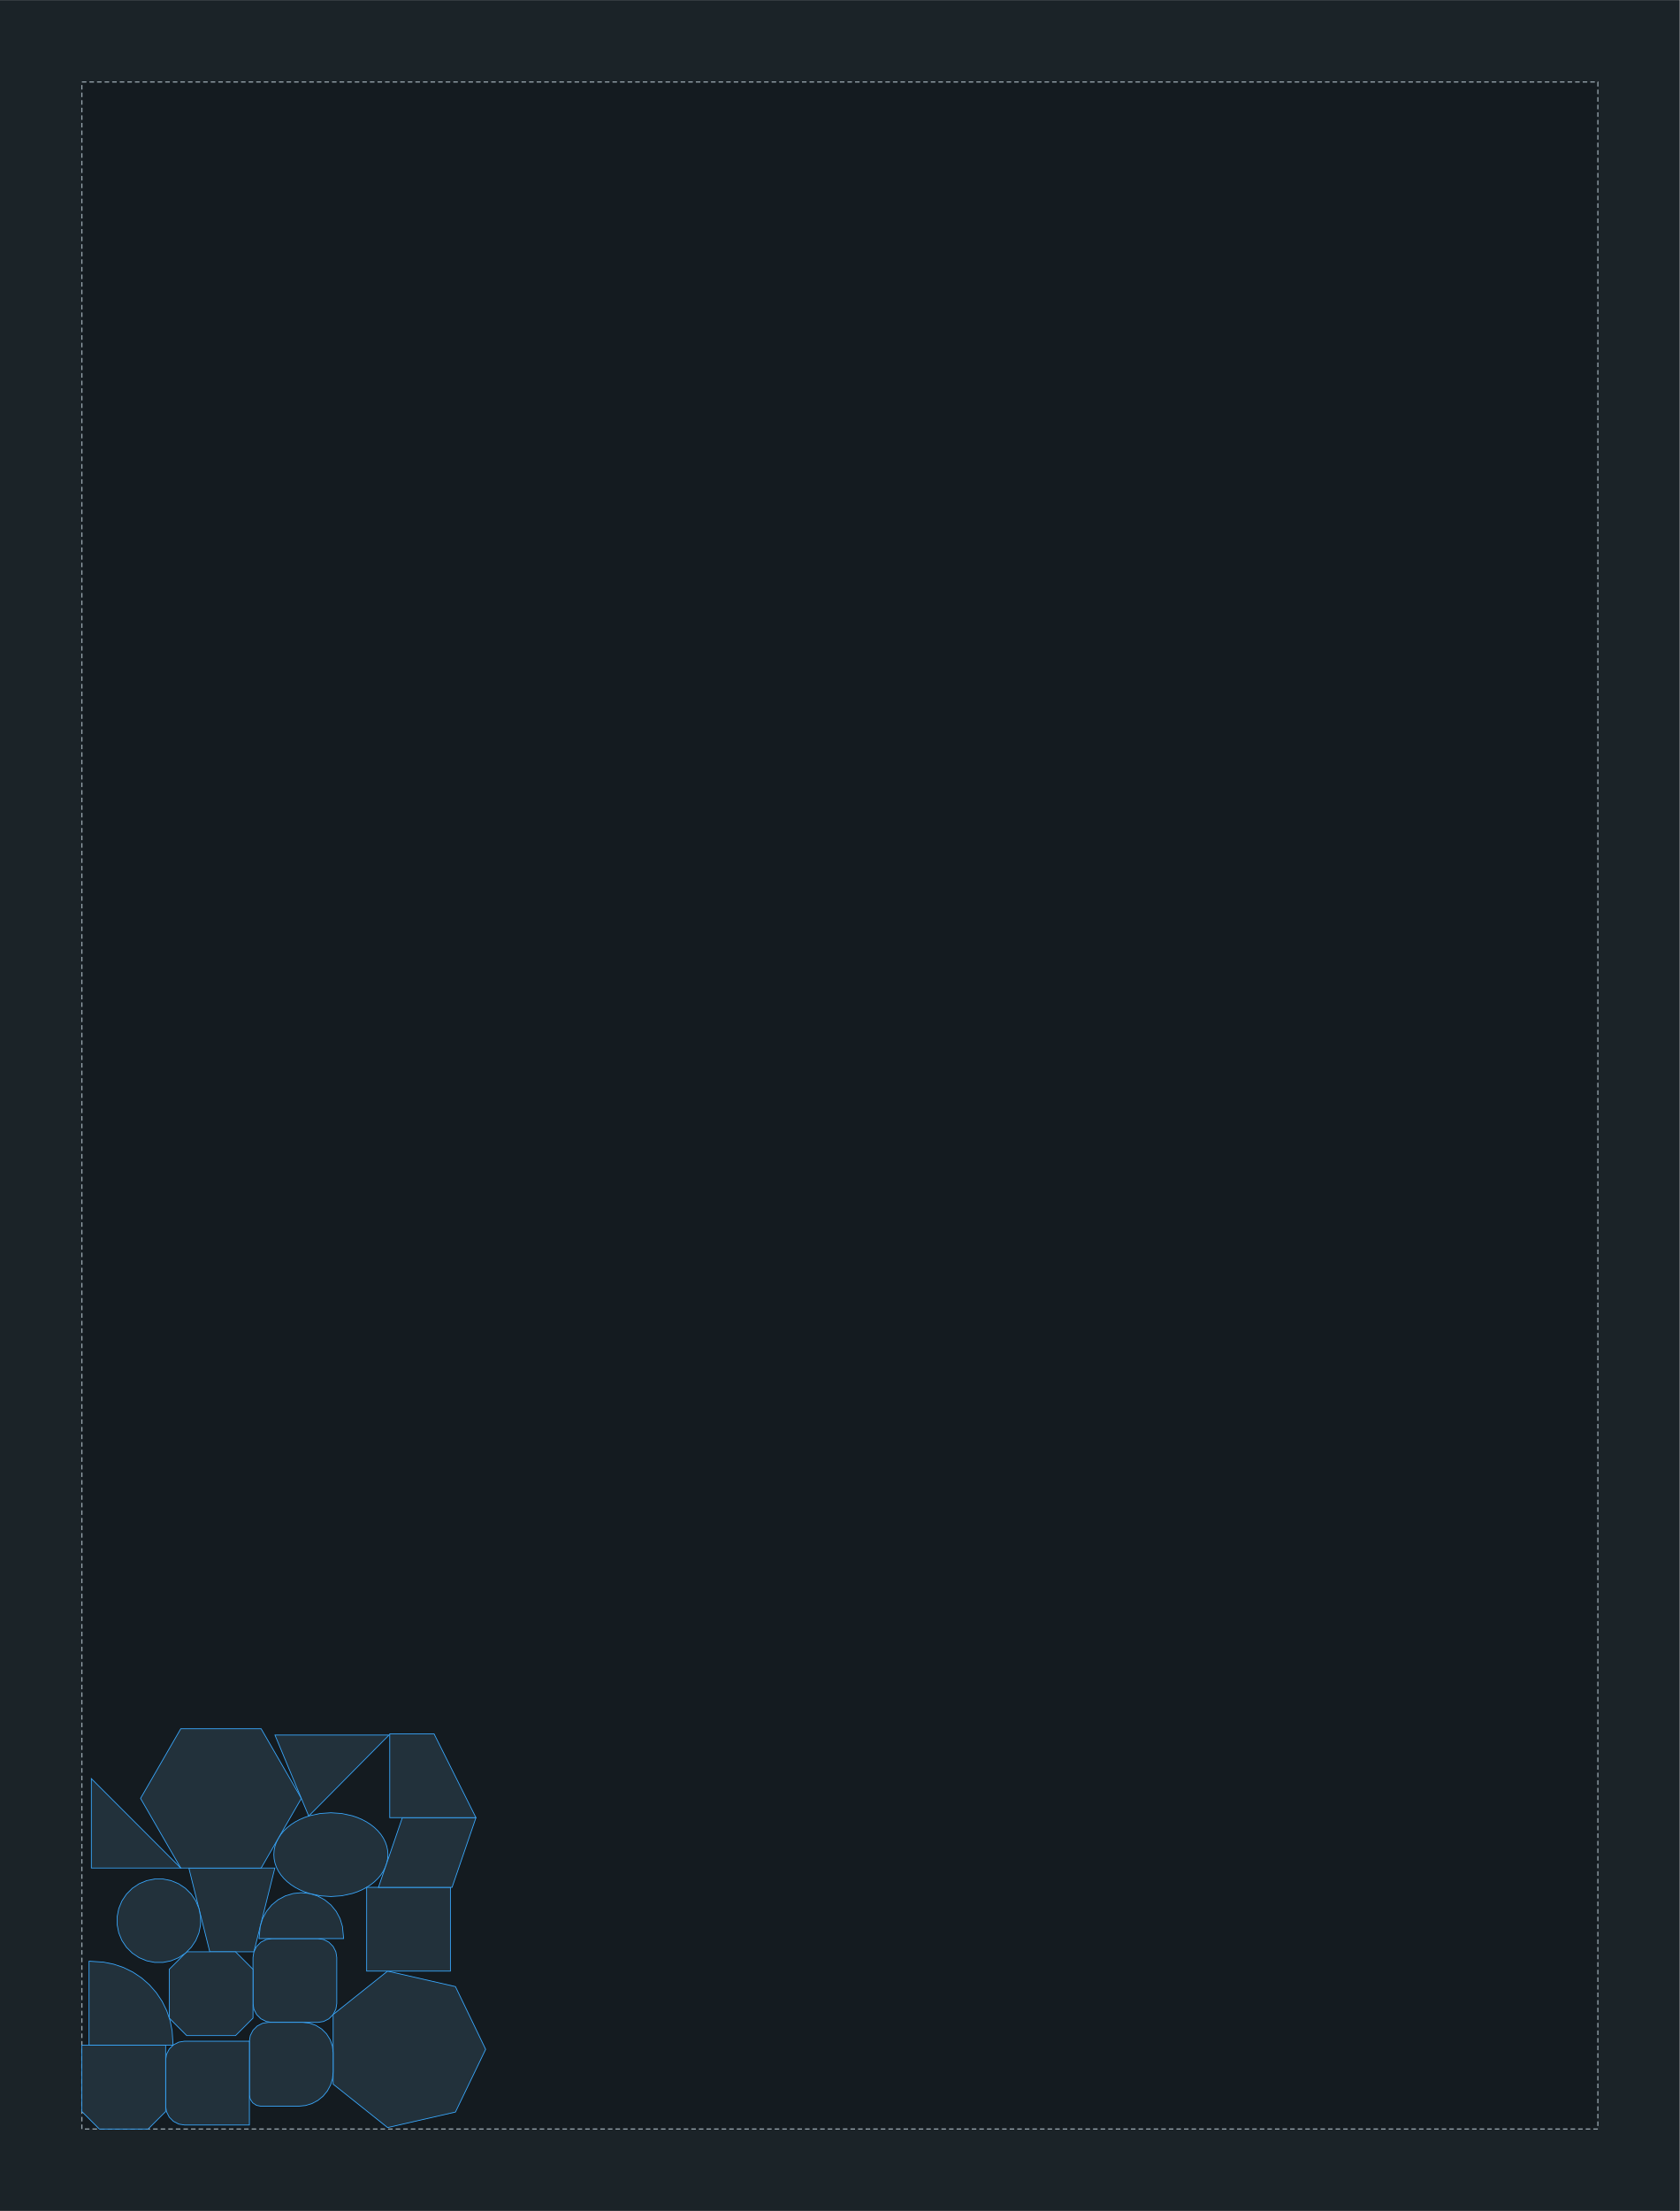
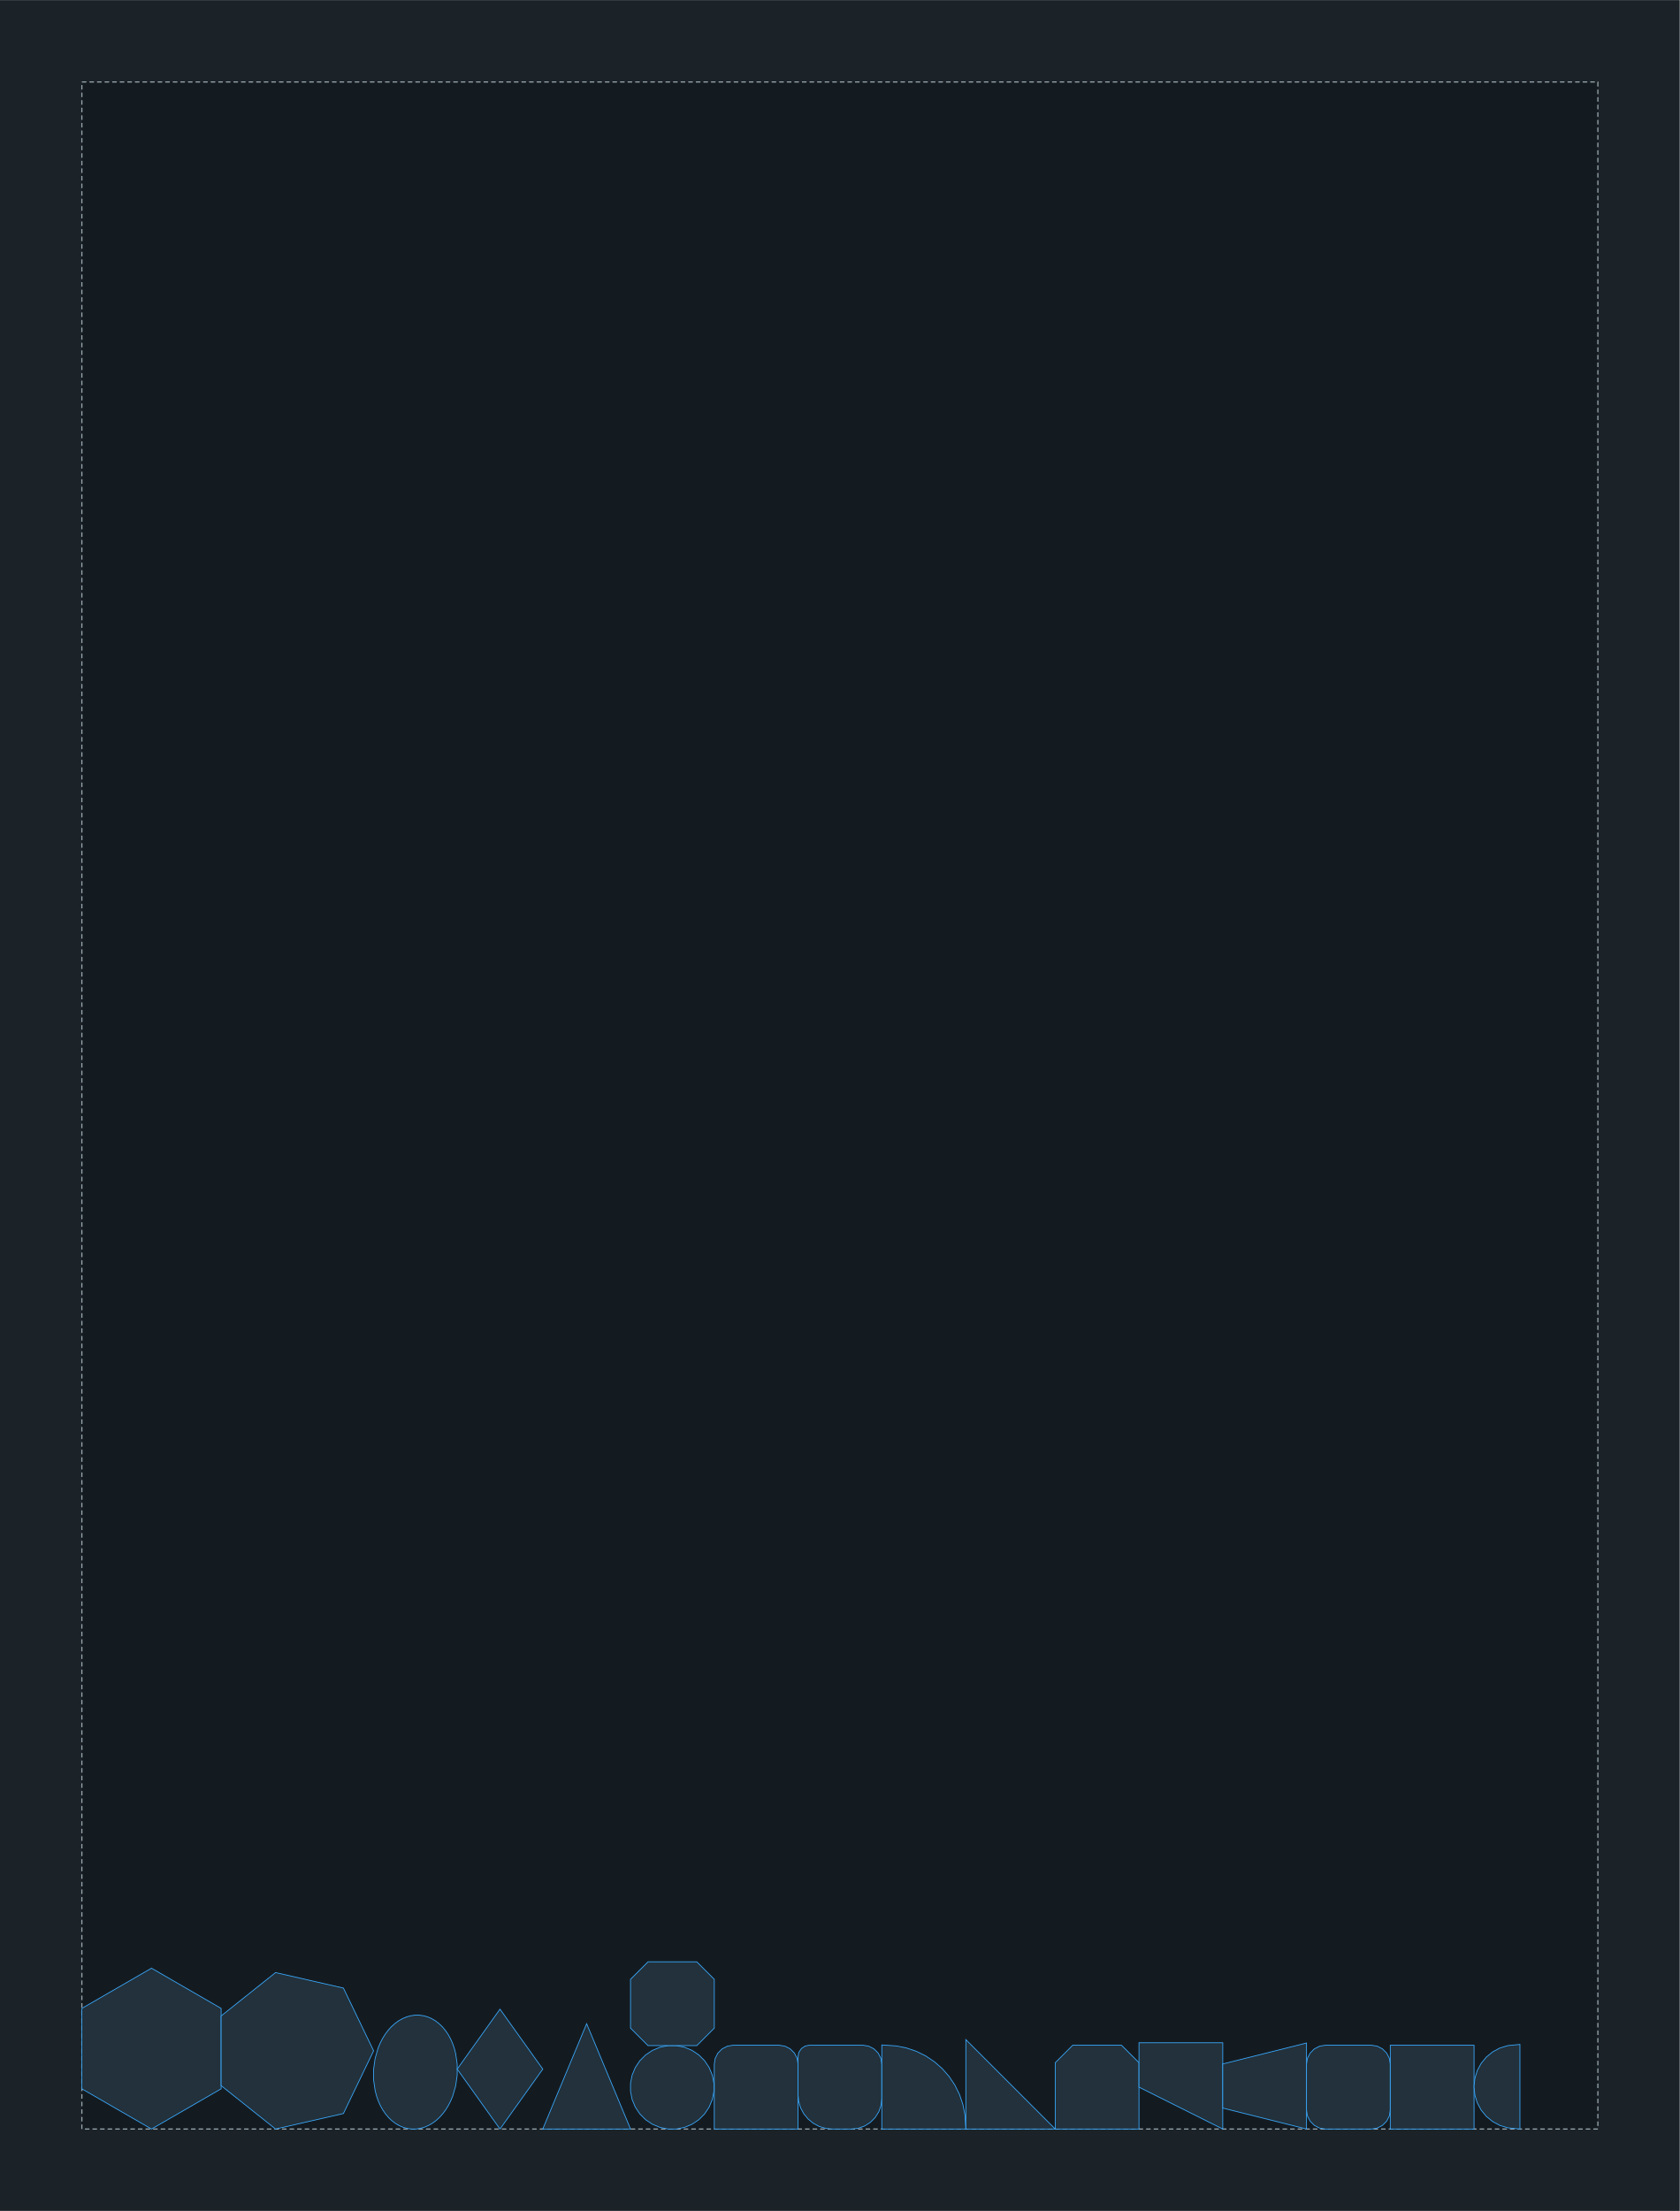
<svg xmlns="http://www.w3.org/2000/svg" viewBox="-108 -2808 2216 2916" width="1000" height="1316">
  <rect x="-108" y="-2808" width="2216" height="2916" fill="#1b2328" />
  <rect x="0" y="-2700" width="2000" height="2700" fill="#141b20" stroke="#9aa7b0" stroke-width="1.5" stroke-dasharray="6 4" />
  <g fill="#22313b" stroke="#39a9ff" stroke-width="1">
-     <polygon points="250.618,-140.66 311.444,-140.66 318.854,-141.834 325.912,-145.43 331.513,-151.031 335.109,-158.089 336.283,-165.499 336.283,-226.325 335.109,-233.735 331.513,-240.793 325.912,-246.394 318.854,-249.99 311.444,-251.164 250.618,-251.164 243.208,-249.99 236.15,-246.394 230.549,-240.793 226.953,-233.735 225.779,-226.325 225.779,-165.499 226.953,-158.089 230.549,-151.031 236.15,-145.43 243.208,-141.834" />
-     <polygon points="254.579,-344.239 141.125,-344.239 168.751,-233.735 226.953,-233.735" />
-     <polygon points="202.702,-233.735 138.352,-233.735 115.275,-210.658 115.275,-146.308 138.352,-123.231 202.702,-123.231 225.779,-146.308 225.779,-210.658" />
-     <polygon points="233.74,-251.164 345.33,-251.164 343.75,-267.201 340.605,-277.57 335.496,-287.127 328.622,-295.503 320.246,-302.377 310.689,-307.486 300.32,-310.631 289.535,-311.693 278.75,-310.631 268.381,-307.486 258.824,-302.377 250.448,-295.503 243.574,-287.127 238.465,-277.57 235.32,-267.201" />
-     <polygon points="403.774,-361.895 403.388,-367.513 402.236,-373.059 400.342,-378.462 397.736,-383.665 394.459,-388.613 390.557,-393.263 386.076,-397.579 381.066,-401.526 375.58,-405.08 369.666,-408.211 363.385,-410.9 356.699,-413.159 342.91,-416.147 328.51,-417.16 314.11,-416.147 300.321,-413.159 293.635,-410.9 287.354,-408.211 281.44,-405.08 275.954,-401.526 270.944,-397.579 266.463,-393.263 262.561,-388.613 259.284,-383.665 256.678,-378.462 254.784,-373.059 253.632,-367.513 253.246,-361.895 253.632,-356.277 254.784,-350.731 256.678,-345.328 259.284,-340.125 262.561,-335.177 266.463,-330.527 270.944,-326.211 275.954,-322.264 281.44,-318.71 287.354,-315.579 293.635,-312.89 300.321,-310.631 314.11,-307.643 328.51,-306.63 342.91,-307.643 356.699,-310.631 363.385,-312.89 369.666,-315.579 375.58,-318.71 381.066,-322.264 386.076,-326.211 390.557,-330.527 394.459,-335.177 397.736,-340.125 400.342,-345.328 402.236,-350.731 403.388,-356.277" />
-     <polygon points="532.691,-105.114 492.846,-187.855 403.313,-208.29 331.513,-151.031 331.513,-59.196 403.313,-1.938 492.846,-22.373" />
-     <polygon points="331.513,-75.15 331.513,-100.703 330.536,-109.372 327.557,-117.887 322.757,-125.525 316.378,-131.904 308.74,-136.704 300.225,-139.683 291.556,-140.66 245.848,-140.66 238.438,-139.486 231.38,-135.89 225.779,-130.289 222.183,-123.231 221.009,-115.821 221.009,-44.891 222.075,-39.532 225.404,-34.551 230.385,-31.222 235.744,-30.156 286.519,-30.156 295.095,-31.001 303.587,-33.577 311.416,-37.761 318.277,-43.392 323.908,-50.253 328.092,-58.082 330.668,-66.574" />
-     <polygon points="375.71,-208.29 486.214,-208.29 486.214,-318.794 375.71,-318.794" />
-     <polygon points="221.009,-5.317 221.009,-115.821 135.344,-115.821 127.934,-114.647 120.876,-111.051 115.275,-105.45 111.679,-98.392 110.505,-90.982 110.505,-30.156 111.679,-22.746 115.275,-15.688 120.876,-10.087 127.934,-6.491 135.344,-5.317" />
-     <polygon points="519.915,-410.671 488.414,-318.794 391.286,-318.794 422.788,-410.671" />
-     <polygon points="236.521,-344.239 289.553,-436.093 236.522,-527.947 130.458,-527.948 77.425,-436.094 130.456,-344.239" />
-     <polygon points="519.915,-410.671 406.165,-410.671 406.165,-521.175 464.663,-521.175" />
-     <polygon points="299.259,-412.801 254.737,-519.653 405.22,-519.653" />
-     <polygon points="107.001,-219.754 117.63,-221.868 127.641,-226.014 136.651,-232.035 144.313,-239.696 150.333,-248.706 154.481,-258.717 156.595,-269.345 156.595,-280.182 154.481,-290.811 150.335,-300.822 144.314,-309.832 136.652,-317.494 127.643,-323.514 117.632,-327.662 107.004,-329.776 96.167,-329.776 85.538,-327.662 75.527,-323.516 66.517,-317.495 58.855,-309.833 52.835,-300.824 48.687,-290.812 46.573,-280.185 46.573,-269.348 48.687,-258.719 52.833,-248.708 58.854,-239.698 66.516,-232.036 75.525,-226.016 85.536,-221.868 96.164,-219.754" />
-     <polygon points="9.468,-110.504 120.328,-110.504 119.082,-129.496 116.397,-143 111.971,-156.038 105.881,-168.388 98.231,-179.836 89.153,-190.189 78.8,-199.267 67.352,-206.917 55.002,-213.007 41.964,-217.433 28.46,-220.118 9.468,-221.364" />
-     <polygon points="110.504,-110.504 0,-110.504 0,-23.077 23.077,0 87.427,0 110.504,-23.077" />
-     <polygon points="12.525,-344.239 130.456,-344.239 12.525,-462.17" />
+     <polygon points="91.855,0 183.709,-53.032 183.709,-159.096 91.855,-212.128 0,-159.096 0,-53.032" />
+     <polygon points="384.887,-103.176 345.042,-185.917 255.509,-206.352 183.709,-149.093 183.709,-57.258 255.509,0 345.042,-20.435" />
+     <polygon points="445.181,-150.174 450.759,-149.404 456.213,-147.874 461.474,-145.614 466.486,-142.658 471.198,-139.049 475.569,-134.838 479.568,-130.071 483.162,-124.803 486.332,-119.086 489.05,-112.971 491.302,-106.521 493.098,-99.696 495.133,-85.734 495.157,-71.299 493.159,-57.002 489.233,-43.45 486.521,-36.935 483.408,-30.853 479.879,-25.167 475.957,-19.938 471.676,-15.21 467.063,-11.036 462.157,-7.462 456.996,-4.531 451.626,-2.288 446.106,-0.769 440.494,0 434.863,0 429.285,-0.77 423.831,-2.299 418.57,-4.559 413.558,-7.516 408.846,-11.124 404.475,-15.336 400.476,-20.102 396.882,-25.371 393.712,-31.088 390.994,-37.202 388.742,-43.653 386.946,-50.478 384.91,-64.439 384.887,-78.875 386.885,-93.172 390.811,-106.723 393.523,-113.239 396.636,-119.321 400.165,-125.006 404.087,-130.236 408.368,-134.963 412.981,-139.138 417.887,-142.712 423.048,-145.642 428.418,-147.885 433.938,-149.405 439.55,-150.174" />
+     <polygon points="551.611,0 608.065,-79.036 551.611,-158.072 495.157,-79.036" />
+     <polygon points="608.065,0 723.821,0 665.943,-138.907" />
+     <polygon points="784.249,-110.022 794.878,-107.908 804.889,-103.762 813.899,-97.741 821.561,-90.08 827.581,-81.07 831.729,-71.059 833.843,-60.431 833.843,-49.594 831.729,-38.965 827.583,-28.954 821.562,-19.944 813.9,-12.282 804.891,-6.262 794.88,-2.114 784.252,0 773.415,0 762.786,-2.114 752.775,-6.26 743.765,-12.281 736.103,-19.943 730.083,-28.952 725.935,-38.964 723.821,-49.591 723.821,-60.428 725.935,-71.057 730.081,-81.068 736.102,-90.078 743.764,-97.74 752.773,-103.76 762.784,-107.908 773.412,-110.022" />
+     <polygon points="746.898,-110.022 811.248,-110.022 834.325,-133.099 834.325,-197.449 811.248,-220.526 746.898,-220.526 723.821,-197.449 723.821,-133.099" />
+     <polygon points="834.325,0 944.829,0 944.829,-85.665 943.655,-93.075 940.059,-100.133 934.458,-105.734 927.4,-109.33 919.99,-110.504 859.164,-110.504 851.754,-109.33 844.696,-105.734 839.095,-100.133 835.499,-93.075 834.325,-85.665" />
+     <polygon points="989.823,0 1015.376,0 1024.045,-0.977 1032.56,-3.956 1040.198,-8.756 1046.577,-15.135 1051.377,-22.773 1054.356,-31.288 1055.333,-39.957 1055.333,-85.665 1054.159,-93.075 1050.563,-100.133 1044.962,-105.734 1037.904,-109.33 1030.494,-110.504 959.564,-110.504 954.205,-109.438 949.224,-106.109 945.895,-101.128 944.829,-95.769 944.829,-44.994 945.674,-36.418 948.25,-27.926 952.434,-20.097 958.065,-13.236 964.926,-7.605 972.755,-3.421 981.247,-0.845" />
+     <polygon points="1055.333,0 1166.193,0 1164.947,-18.992 1162.262,-32.496 1157.836,-45.534 1151.746,-57.884 1144.096,-69.332 1135.018,-79.685 1124.665,-88.763 1113.217,-96.413 1100.867,-102.503 1087.829,-106.929 1074.325,-109.614 1055.333,-110.86" />
+     <polygon points="1166.193,0 1284.124,0 1166.193,-117.931" />
+     <polygon points="1284.124,0 1394.628,0 1394.628,-87.427 1371.551,-110.504 1307.201,-110.504 1284.124,-87.427" />
+     <polygon points="1505.132,0 1505.132,-113.75 1394.628,-113.75 1394.628,-55.252" />
+     <polygon points="1615.636,0 1615.636,-113.454 1505.132,-85.828 1505.132,-27.626" />
+     <polygon points="1640.475,0 1701.301,0 1708.711,-1.174 1715.769,-4.77 1721.37,-10.371 1724.966,-17.429 1726.14,-24.839 1726.14,-85.665 1724.966,-93.075 1721.37,-100.133 1715.769,-105.734 1708.711,-109.33 1701.301,-110.504 1640.475,-110.504 1633.065,-109.33 1626.007,-105.734 1620.406,-100.133 1616.81,-93.075 1615.636,-85.665 1615.636,-24.839 1616.81,-17.429 1620.406,-10.371 1626.007,-4.77 1633.065,-1.174" />
+     <polygon points="1726.14,0 1836.644,0 1836.644,-110.504 1726.14,-110.504" />
+     <polygon points="1897.173,0 1897.173,-111.59 1881.136,-110.01 1870.767,-106.865 1861.21,-101.756 1852.834,-94.882 1845.96,-86.506 1840.851,-76.949 1837.706,-66.58 1836.644,-55.795 1837.706,-45.01 1840.851,-34.641 1845.96,-25.084 1852.834,-16.708 1861.21,-9.834 1870.767,-4.725 1881.136,-1.58" />
  </g>
</svg>
